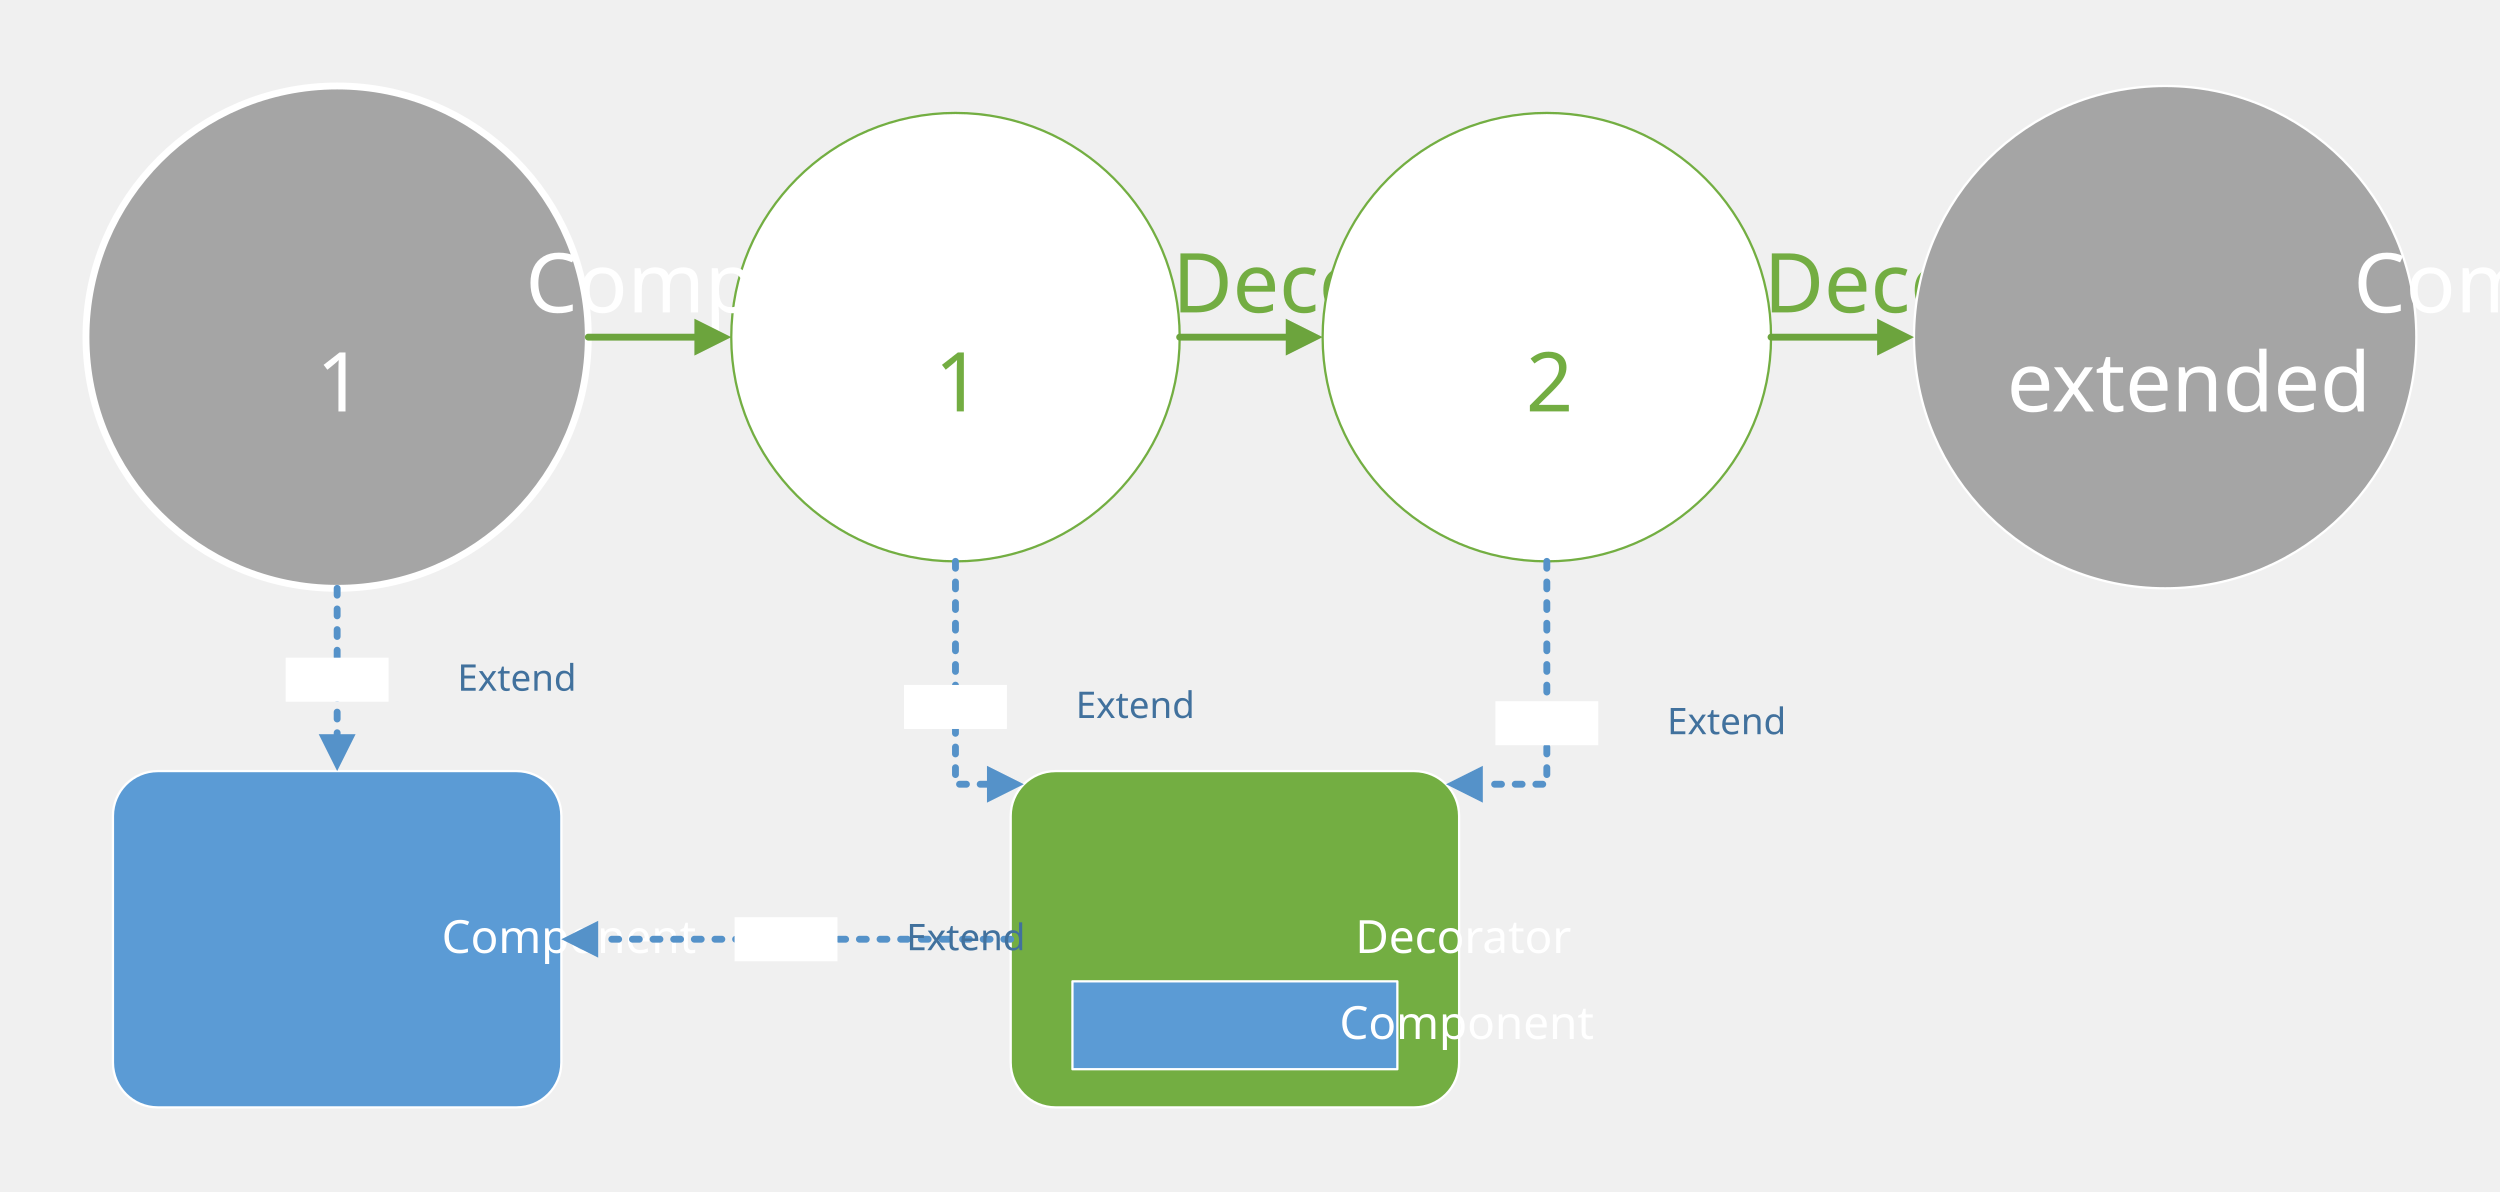
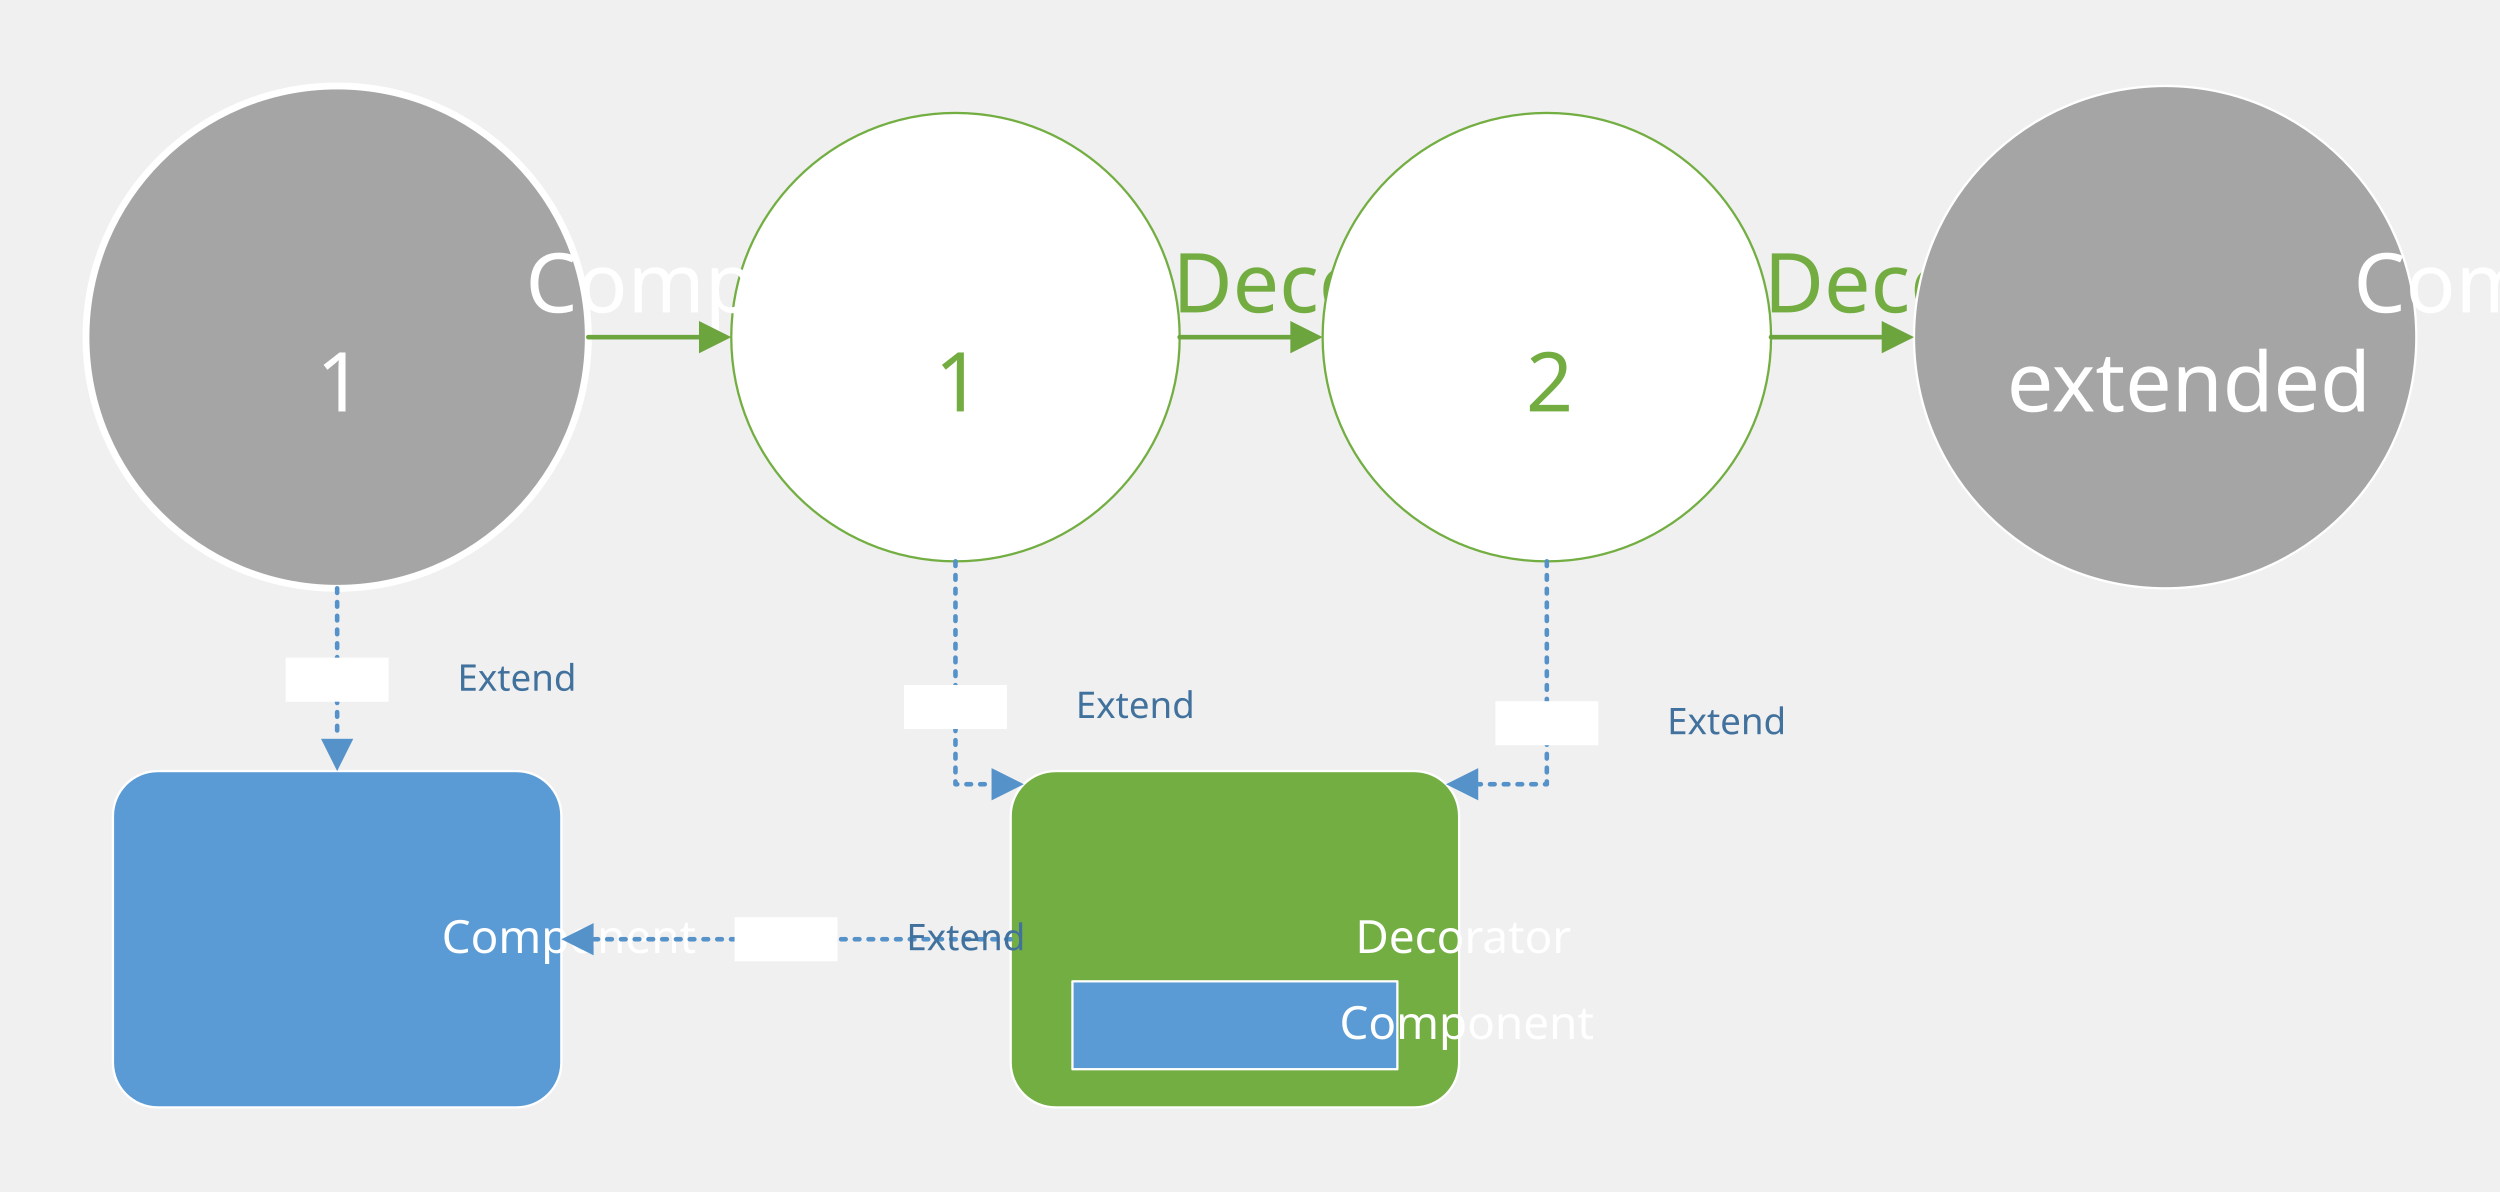
- <svg xmlns="http://www.w3.org/2000/svg" xmlns:ns1="http://schemas.microsoft.com/visio/2003/SVGExtensions/" xmlns:xlink="http://www.w3.org/1999/xlink" width="7.573in" height="3.608in" viewBox="0 0 545.252 259.768" xml:space="preserve" color-interpolation-filters="sRGB" class="st16">
+ <svg xmlns="http://www.w3.org/2000/svg" xmlns:ns1="http://schemas.microsoft.com/visio/2003/SVGExtensions/" xmlns:xlink="http://www.w3.org/1999/xlink" width="7.573in" height="3.608in" viewBox="0 0 545.252 259.768" xml:space="preserve" color-interpolation-filters="sRGB" class="st17">
  <ns1:documentProperties ns1:langID="1033" ns1:metric="true" ns1:viewMarkup="false">
    <ns1:userDefs>
      <ns1:ud ns1:nameU="msvSubprocessMaster" ns1:prompt="" ns1:val="VT4(Rectangle)" />
      <ns1:ud ns1:nameU="msvNoAutoConnect" ns1:val="VT0(1):26" />
    </ns1:userDefs>
  </ns1:documentProperties>
  <style type="text/css">
	
		.st1 {fill:#ffffff;stroke:#73ae42;stroke-linecap:round;stroke-linejoin:round;stroke-width:0.5}
		.st2 {fill:#73ad42;font-family:Calibri;font-size:1.5em}
		.st3 {font-size:1em}
		.st4 {fill:#a5a5a5;stroke:#ffffff;stroke-linecap:round;stroke-linejoin:round;stroke-width:1.5}
		.st5 {fill:#ffffff;font-family:Calibri;font-size:1.5em}
		.st6 {fill:#a5a5a5;stroke:#ffffff;stroke-linecap:round;stroke-linejoin:round;stroke-width:0.5}
- 		.st7 {marker-end:url(#mrkr4-22);stroke:#6ca43d;stroke-linecap:round;stroke-linejoin:round;stroke-width:1.5}
- 		.st8 {fill:#6ca43d;fill-opacity:1;stroke:#6ca43d;stroke-opacity:1;stroke-width:0.373}
+ 		.st7 {marker-end:url(#mrkr4-22);stroke:#6ca43d;stroke-linecap:round;stroke-linejoin:round;stroke-width:1}
+ 		.st8 {fill:#6ca43d;fill-opacity:1;stroke:#6ca43d;stroke-opacity:1;stroke-width:0.284}
		.st9 {fill:#5b9bd5;stroke:#ffffff;stroke-linecap:round;stroke-linejoin:round;stroke-width:0.5}
		.st10 {fill:#ffffff;font-family:Calibri;font-size:0.833em}
		.st11 {fill:#73ae42;stroke:#ffffff;stroke-linecap:round;stroke-linejoin:round;stroke-width:0.5}
- 		.st12 {marker-end:url(#mrkr4-44);stroke:#5592c9;stroke-dasharray:1.5,3;stroke-linecap:round;stroke-linejoin:round;stroke-width:1.5}
- 		.st13 {fill:#5592c9;fill-opacity:1;stroke:#5592c9;stroke-opacity:1;stroke-width:0.373}
+ 		.st12 {marker-end:url(#mrkr4-44);stroke:#5592c9;stroke-dasharray:1,2;stroke-linecap:round;stroke-linejoin:round;stroke-width:1}
+ 		.st13 {fill:#5592c9;fill-opacity:1;stroke:#5592c9;stroke-opacity:1;stroke-width:0.284}
		.st14 {fill:#ffffff;stroke:none;stroke-linecap:butt;stroke-width:7.2}
		.st15 {fill:#41719d;font-family:Calibri;font-size:0.667em}
- 		.st16 {fill:none;fill-rule:evenodd;font-size:12px;overflow:visible;stroke-linecap:square;stroke-miterlimit:3}
+ 		.st16 {fill:#ffffff;stroke:none;stroke-linecap:butt}
+ 		.st17 {fill:none;fill-rule:evenodd;font-size:12px;overflow:visible;stroke-linecap:square;stroke-miterlimit:3}
	
	</style>
  <defs id="Markers">
    <g id="lend4">
      <path d="M 2 1 L 0 0 L 2 -1 L 2 1 " style="stroke:none" />
    </g>
-     <marker id="mrkr4-22" class="st8" ns1:arrowType="4" ns1:arrowSize="2" ns1:setback="5.36" refX="-5.36" orient="auto" markerUnits="strokeWidth" overflow="visible">
-       <use xlink:href="#lend4" transform="scale(-2.68,-2.68) " />
+     <marker id="mrkr4-22" class="st8" ns1:arrowType="4" ns1:arrowSize="2" ns1:setback="7.04" refX="-7.04" orient="auto" markerUnits="strokeWidth" overflow="visible">
+       <use xlink:href="#lend4" transform="scale(-3.52,-3.52) " />
    </marker>
-     <marker id="mrkr4-44" class="st13" ns1:arrowType="4" ns1:arrowSize="2" ns1:setback="5.36" refX="-5.36" orient="auto" markerUnits="strokeWidth" overflow="visible">
-       <use xlink:href="#lend4" transform="scale(-2.68,-2.68) " />
+     <marker id="mrkr4-44" class="st13" ns1:arrowType="4" ns1:arrowSize="2" ns1:setback="7.04" refX="-7.04" orient="auto" markerUnits="strokeWidth" overflow="visible">
+       <use xlink:href="#lend4" transform="scale(-3.52,-3.52) " />
    </marker>
  </defs>
  <g ns1:mID="0" ns1:index="1" ns1:groupContext="foregroundPage">
    <ns1:userDefs>
      <ns1:ud ns1:nameU="msvThemeOrder" ns1:val="VT0(0):26" />
    </ns1:userDefs>
    <ns1:pageProperties ns1:drawingScale="0.0393701" ns1:pageScale="0.0393701" ns1:drawingUnits="24" ns1:shadowOffsetX="8.50394" ns1:shadowOffsetY="-8.50394" />
    <ns1:layer ns1:name="Connector" ns1:index="0" />
    <g id="shape1-1" ns1:mID="1" ns1:groupContext="shape" transform="translate(159.49,-137.341)">
      <ns1:userDefs>
        <ns1:ud ns1:nameU="visVersion" ns1:val="VT0(15):26" />
      </ns1:userDefs>
      <ns1:textBlock ns1:margins="rect(4,4,4,4)" ns1:tabSpace="42.5197" />
      <ns1:textRect cx="48.898" cy="210.87" width="85.58" height="73.347" />
      <path d="M0 210.87 A48.898 48.898 0 0 1 97.8 210.87 A48.898 48.898 0 1 1 0 210.87 Z" class="st1" />
      <text x="11.98" y="205.47" class="st2" ns1:langID="1045">
        <ns1:paragraph ns1:horizAlign="1" />
        <ns1:tabList />Decorator<tspan x="44.34" dy="1.2em" class="st3">1</tspan>
      </text>
    </g>
    <g id="shape6-5" ns1:mID="6" ns1:groupContext="shape" transform="translate(288.467,-137.341)">
      <ns1:userDefs>
        <ns1:ud ns1:nameU="visVersion" ns1:val="VT0(15):26" />
      </ns1:userDefs>
      <ns1:textBlock ns1:margins="rect(4,4,4,4)" ns1:tabSpace="42.5197" />
      <ns1:textRect cx="48.898" cy="210.87" width="85.58" height="73.347" />
      <path d="M0 210.87 A48.898 48.898 0 0 1 97.8 210.87 A48.898 48.898 0 1 1 0 210.87 Z" class="st1" />
      <text x="11.98" y="205.47" class="st2" ns1:langID="1045">
        <ns1:paragraph ns1:horizAlign="1" />
        <ns1:tabList />Decorator<tspan x="44.34" dy="1.2em" class="st3">2</tspan>
      </text>
    </g>
    <g id="shape7-9" ns1:mID="7" ns1:groupContext="shape" transform="translate(18.75,-131.459)">
      <ns1:userDefs>
        <ns1:ud ns1:nameU="visVersion" ns1:val="VT0(15):26" />
      </ns1:userDefs>
      <ns1:textBlock ns1:margins="rect(4,4,4,4)" ns1:tabSpace="42.5197" />
      <ns1:textRect cx="54.779" cy="204.988" width="95.87" height="82.169" />
      <path d="M0 204.99 A54.779 54.779 0 0 1 109.56 204.99 A54.779 54.779 0 1 1 -0 204.99 Z" class="st4" />
      <text x="11.62" y="199.59" class="st5" ns1:langID="1045">
        <ns1:paragraph ns1:horizAlign="1" />
        <ns1:tabList />Component <tspan x="50.22" dy="1.2em" class="st3">1</tspan>
      </text>
    </g>
    <g id="shape9-13" ns1:mID="9" ns1:groupContext="shape" transform="translate(417.443,-131.459)">
      <ns1:userDefs>
        <ns1:ud ns1:nameU="visVersion" ns1:val="VT0(15):26" />
      </ns1:userDefs>
      <ns1:textBlock ns1:margins="rect(4,4,4,4)" ns1:tabSpace="42.5197" />
      <ns1:textRect cx="54.779" cy="204.988" width="95.87" height="82.169" />
      <path d="M0 204.99 A54.779 54.779 0 0 1 109.56 204.99 A54.779 54.779 0 1 1 -0 204.99 Z" class="st6" />
      <text x="11.62" y="199.59" class="st5" ns1:langID="1045">
        <ns1:paragraph ns1:horizAlign="1" />
        <ns1:tabList />Component <tspan x="20.25" dy="1.2em" class="st3">extended</tspan>
      </text>
    </g>
    <g id="shape19-17" ns1:mID="19" ns1:groupContext="shape" ns1:layerMember="0" transform="translate(128.309,-179.152)">
-       <path d="M0 252.68 L23.14 252.68" class="st7" />
+       <path d="M0 252.68 L24.14 252.68" class="st7" />
    </g>
    <g id="shape20-23" ns1:mID="20" ns1:groupContext="shape" ns1:layerMember="0" transform="translate(257.285,-179.152)">
-       <path d="M0 252.68 L23.14 252.68" class="st7" />
+       <path d="M0 252.68 L24.14 252.68" class="st7" />
    </g>
    <g id="shape21-28" ns1:mID="21" ns1:groupContext="shape" ns1:layerMember="0" transform="translate(386.262,-179.152)">
-       <path d="M0 252.68 L23.14 252.68" class="st7" />
+       <path d="M0 252.68 L24.14 252.68" class="st7" />
    </g>
    <g id="shape25-33" ns1:mID="25" ns1:groupContext="shape" transform="translate(24.6319,-18.25)">
      <ns1:userDefs>
        <ns1:ud ns1:nameU="CTypeTopLeftSnip" ns1:prompt="" ns1:val="VT0(0):5" />
        <ns1:ud ns1:nameU="CTypeTopRightSnip" ns1:prompt="" ns1:val="VT0(0):5" />
        <ns1:ud ns1:nameU="CTypeBotLeftSnip" ns1:prompt="" ns1:val="VT0(0):5" />
        <ns1:ud ns1:nameU="CTypeBotRightSnip" ns1:prompt="" ns1:val="VT0(0):5" />
        <ns1:ud ns1:nameU="CornerLockHoriz" ns1:prompt="" ns1:val="VT0(1):5" />
        <ns1:ud ns1:nameU="CornerLockVert" ns1:prompt="" ns1:val="VT0(1):5" />
        <ns1:ud ns1:nameU="CornerLockDiag" ns1:prompt="" ns1:val="VT0(0):5" />
        <ns1:ud ns1:nameU="TopLeftOffset" ns1:prompt="" ns1:val="VT0(0.15748031496063):24" />
        <ns1:ud ns1:nameU="TopRightOffset" ns1:prompt="" ns1:val="VT0(0.15748031496063):24" />
        <ns1:ud ns1:nameU="BotLeftOffset" ns1:prompt="" ns1:val="VT0(0.15748031496063):24" />
        <ns1:ud ns1:nameU="BotRightOffset" ns1:prompt="" ns1:val="VT0(0.15748031496063):24" />
        <ns1:ud ns1:nameU="visVersion" ns1:prompt="" ns1:val="VT0(15):26" />
        <ns1:ud ns1:nameU="TopLeftOffset" ns1:prompt="" ns1:val="VT0(0.13582677283655):1" />
        <ns1:ud ns1:nameU="TopRightOffset" ns1:prompt="" ns1:val="VT0(0.13582677283655):1" />
        <ns1:ud ns1:nameU="BotLeftOffset" ns1:prompt="" ns1:val="VT0(0.13582677283655):1" />
        <ns1:ud ns1:nameU="BotRightOffset" ns1:prompt="" ns1:val="VT0(0.13582677283655):1" />
      </ns1:userDefs>
      <ns1:textBlock ns1:margins="rect(4,4,4,4)" ns1:tabSpace="42.5197" />
      <ns1:textRect cx="48.898" cy="223.094" width="97.8" height="73.347" />
      <path d="M9.78 259.77 L88.02 259.77 A9.779 9.779 -180 0 0 97.8 249.99 L97.8 196.2 A9.779 9.779 -180 0 0 88.02        186.42 L9.78 186.42 A9.779 9.779 -180 0 0 -0 196.2 L0 249.99 A9.779 9.779 -180 0 0 9.78 259.77 Z" class="st9" />
      <text x="24.92" y="226.09" class="st10" ns1:langID="1045">
        <ns1:paragraph ns1:horizAlign="1" />
        <ns1:tabList />Component</text>
    </g>
    <g id="shape26-36" ns1:mID="26" ns1:groupContext="shape" transform="translate(220.435,-18.25)">
      <ns1:userDefs>
        <ns1:ud ns1:nameU="CTypeTopLeftSnip" ns1:prompt="" ns1:val="VT0(0):5" />
        <ns1:ud ns1:nameU="CTypeTopRightSnip" ns1:prompt="" ns1:val="VT0(0):5" />
        <ns1:ud ns1:nameU="CTypeBotLeftSnip" ns1:prompt="" ns1:val="VT0(0):5" />
        <ns1:ud ns1:nameU="CTypeBotRightSnip" ns1:prompt="" ns1:val="VT0(0):5" />
        <ns1:ud ns1:nameU="CornerLockHoriz" ns1:prompt="" ns1:val="VT0(1):5" />
        <ns1:ud ns1:nameU="CornerLockVert" ns1:prompt="" ns1:val="VT0(1):5" />
        <ns1:ud ns1:nameU="CornerLockDiag" ns1:prompt="" ns1:val="VT0(0):5" />
        <ns1:ud ns1:nameU="TopLeftOffset" ns1:prompt="" ns1:val="VT0(0.15748031496063):24" />
        <ns1:ud ns1:nameU="TopRightOffset" ns1:prompt="" ns1:val="VT0(0.15748031496063):24" />
        <ns1:ud ns1:nameU="BotLeftOffset" ns1:prompt="" ns1:val="VT0(0.15748031496063):24" />
        <ns1:ud ns1:nameU="BotRightOffset" ns1:prompt="" ns1:val="VT0(0.15748031496063):24" />
        <ns1:ud ns1:nameU="visVersion" ns1:prompt="" ns1:val="VT0(15):26" />
        <ns1:ud ns1:nameU="TopLeftOffset" ns1:prompt="" ns1:val="VT0(0.13582677283655):1" />
        <ns1:ud ns1:nameU="TopRightOffset" ns1:prompt="" ns1:val="VT0(0.13582677283655):1" />
        <ns1:ud ns1:nameU="BotLeftOffset" ns1:prompt="" ns1:val="VT0(0.13582677283655):1" />
        <ns1:ud ns1:nameU="BotRightOffset" ns1:prompt="" ns1:val="VT0(0.13582677283655):1" />
      </ns1:userDefs>
      <ns1:textBlock ns1:margins="rect(4,4,4,4)" ns1:tabSpace="42.5197" />
      <ns1:textRect cx="48.898" cy="223.094" width="97.8" height="73.347" />
      <path d="M9.78 259.77 L88.02 259.77 A9.779 9.779 -180 0 0 97.8 249.99 L97.8 196.2 A9.779 9.779 -180 0 0 88.02        186.42 L9.78 186.42 A9.779 9.779 -180 0 0 -0 196.2 L0 249.99 A9.779 9.779 -180 0 0 9.78 259.77 Z" class="st11" />
      <text x="28.39" y="226.09" class="st10" ns1:langID="1045">
        <ns1:paragraph ns1:horizAlign="1" />
        <ns1:tabList />Decorator</text>
    </g>
    <g id="shape27-39" ns1:mID="27" ns1:groupContext="shape" ns1:layerMember="0" transform="translate(66.4429,-131.459)">
      <ns1:textBlock ns1:margins="rect(4,4,4,4)" ns1:tabSpace="42.5197" />
      <ns1:textRect cx="7.087" cy="279.699" width="40" height="17.604" />
-       <path d="M7.09 259.77 L7.09 291.59" class="st12" />
+       <path d="M7.09 259.77 L7.09 292.59" class="st12" />
      <rect ns1:rectContext="textBkgnd" x="-4.132" y="274.899" width="22.437" height="9.6" class="st14" />
      <text x="-4.13" y="282.1" class="st15" ns1:langID="1045">
        <ns1:paragraph ns1:horizAlign="1" />
        <ns1:tabList />Extend</text>
    </g>
    <g id="shape30-47" ns1:mID="30" ns1:groupContext="shape" ns1:layerMember="0" transform="translate(208.388,-137.341)">
      <ns1:textBlock ns1:margins="rect(4,4,4,4)" ns1:tabSpace="42.5197" />
      <ns1:textRect cx="0" cy="291.528" width="40" height="17.604" />
-       <path d="M0 259.77 L0 308.38 L6.87 308.38" class="st12" />
+       <path d="M0 259.77 L0 308.38 L7.87 308.38" class="st12" />
      <rect ns1:rectContext="textBkgnd" x="-11.219" y="286.728" width="22.437" height="9.6" class="st14" />
      <text x="-11.22" y="293.93" class="st15" ns1:langID="1045">
        <ns1:paragraph ns1:horizAlign="1" />
        <ns1:tabList />Extend</text>
    </g>
    <g id="shape31-54" ns1:mID="31" ns1:groupContext="shape" ns1:layerMember="0" transform="translate(337.364,-137.341)">
      <ns1:textBlock ns1:margins="rect(4,4,4,4)" ns1:tabSpace="42.5197" />
      <ns1:textRect cx="0" cy="295.071" width="40" height="17.604" />
-       <path d="M0 259.77 L0 308.38 L-13.96 308.38" class="st12" />
+       <path d="M0 259.77 L0 308.38 L-14.96 308.38" class="st12" />
      <rect ns1:rectContext="textBkgnd" x="-11.219" y="290.271" width="22.437" height="9.6" class="st14" />
      <text x="-11.22" y="297.47" class="st15" ns1:langID="1045">
        <ns1:paragraph ns1:horizAlign="1" />
        <ns1:tabList />Extend</text>
    </g>
    <g id="shape32-61" ns1:mID="32" ns1:groupContext="shape" transform="translate(233.9,-26.5768)">
      <ns1:userDefs>
        <ns1:ud ns1:nameU="visVersion" ns1:val="VT0(15):26" />
      </ns1:userDefs>
      <ns1:textBlock ns1:margins="rect(4,4,4,4)" ns1:tabSpace="42.5197" />
      <ns1:textRect cx="35.433" cy="250.185" width="70.87" height="19.166" />
      <rect x="0" y="240.602" width="70.866" height="19.166" class="st9" />
      <text x="11.46" y="253.18" class="st10" ns1:langID="1045">
        <ns1:paragraph ns1:horizAlign="1" />
        <ns1:tabList />Component</text>
    </g>
    <g id="shape33-64" ns1:mID="33" ns1:groupContext="shape" ns1:layerMember="0" transform="translate(220.435,-47.8366)">
      <ns1:textBlock ns1:margins="rect(4,4,4,4)" ns1:tabSpace="42.5197" />
      <ns1:textRect cx="-49.004" cy="252.681" width="40" height="17.604" />
-       <path d="M0 252.68 L-89.97 252.68" class="st12" />
-       <rect ns1:rectContext="textBkgnd" x="-60.223" y="247.881" width="22.437" height="9.6" class="st14" />
+       <path d="M0 252.68 L-90.97 252.68" class="st12" />
+       <rect ns1:rectContext="textBkgnd" x="-60.223" y="247.881" width="22.437" height="9.6" class="st16" />
      <text x="-60.22" y="255.08" class="st15" ns1:langID="1045">
        <ns1:paragraph ns1:horizAlign="1" />
        <ns1:tabList />Extend</text>
    </g>
  </g>
</svg>
